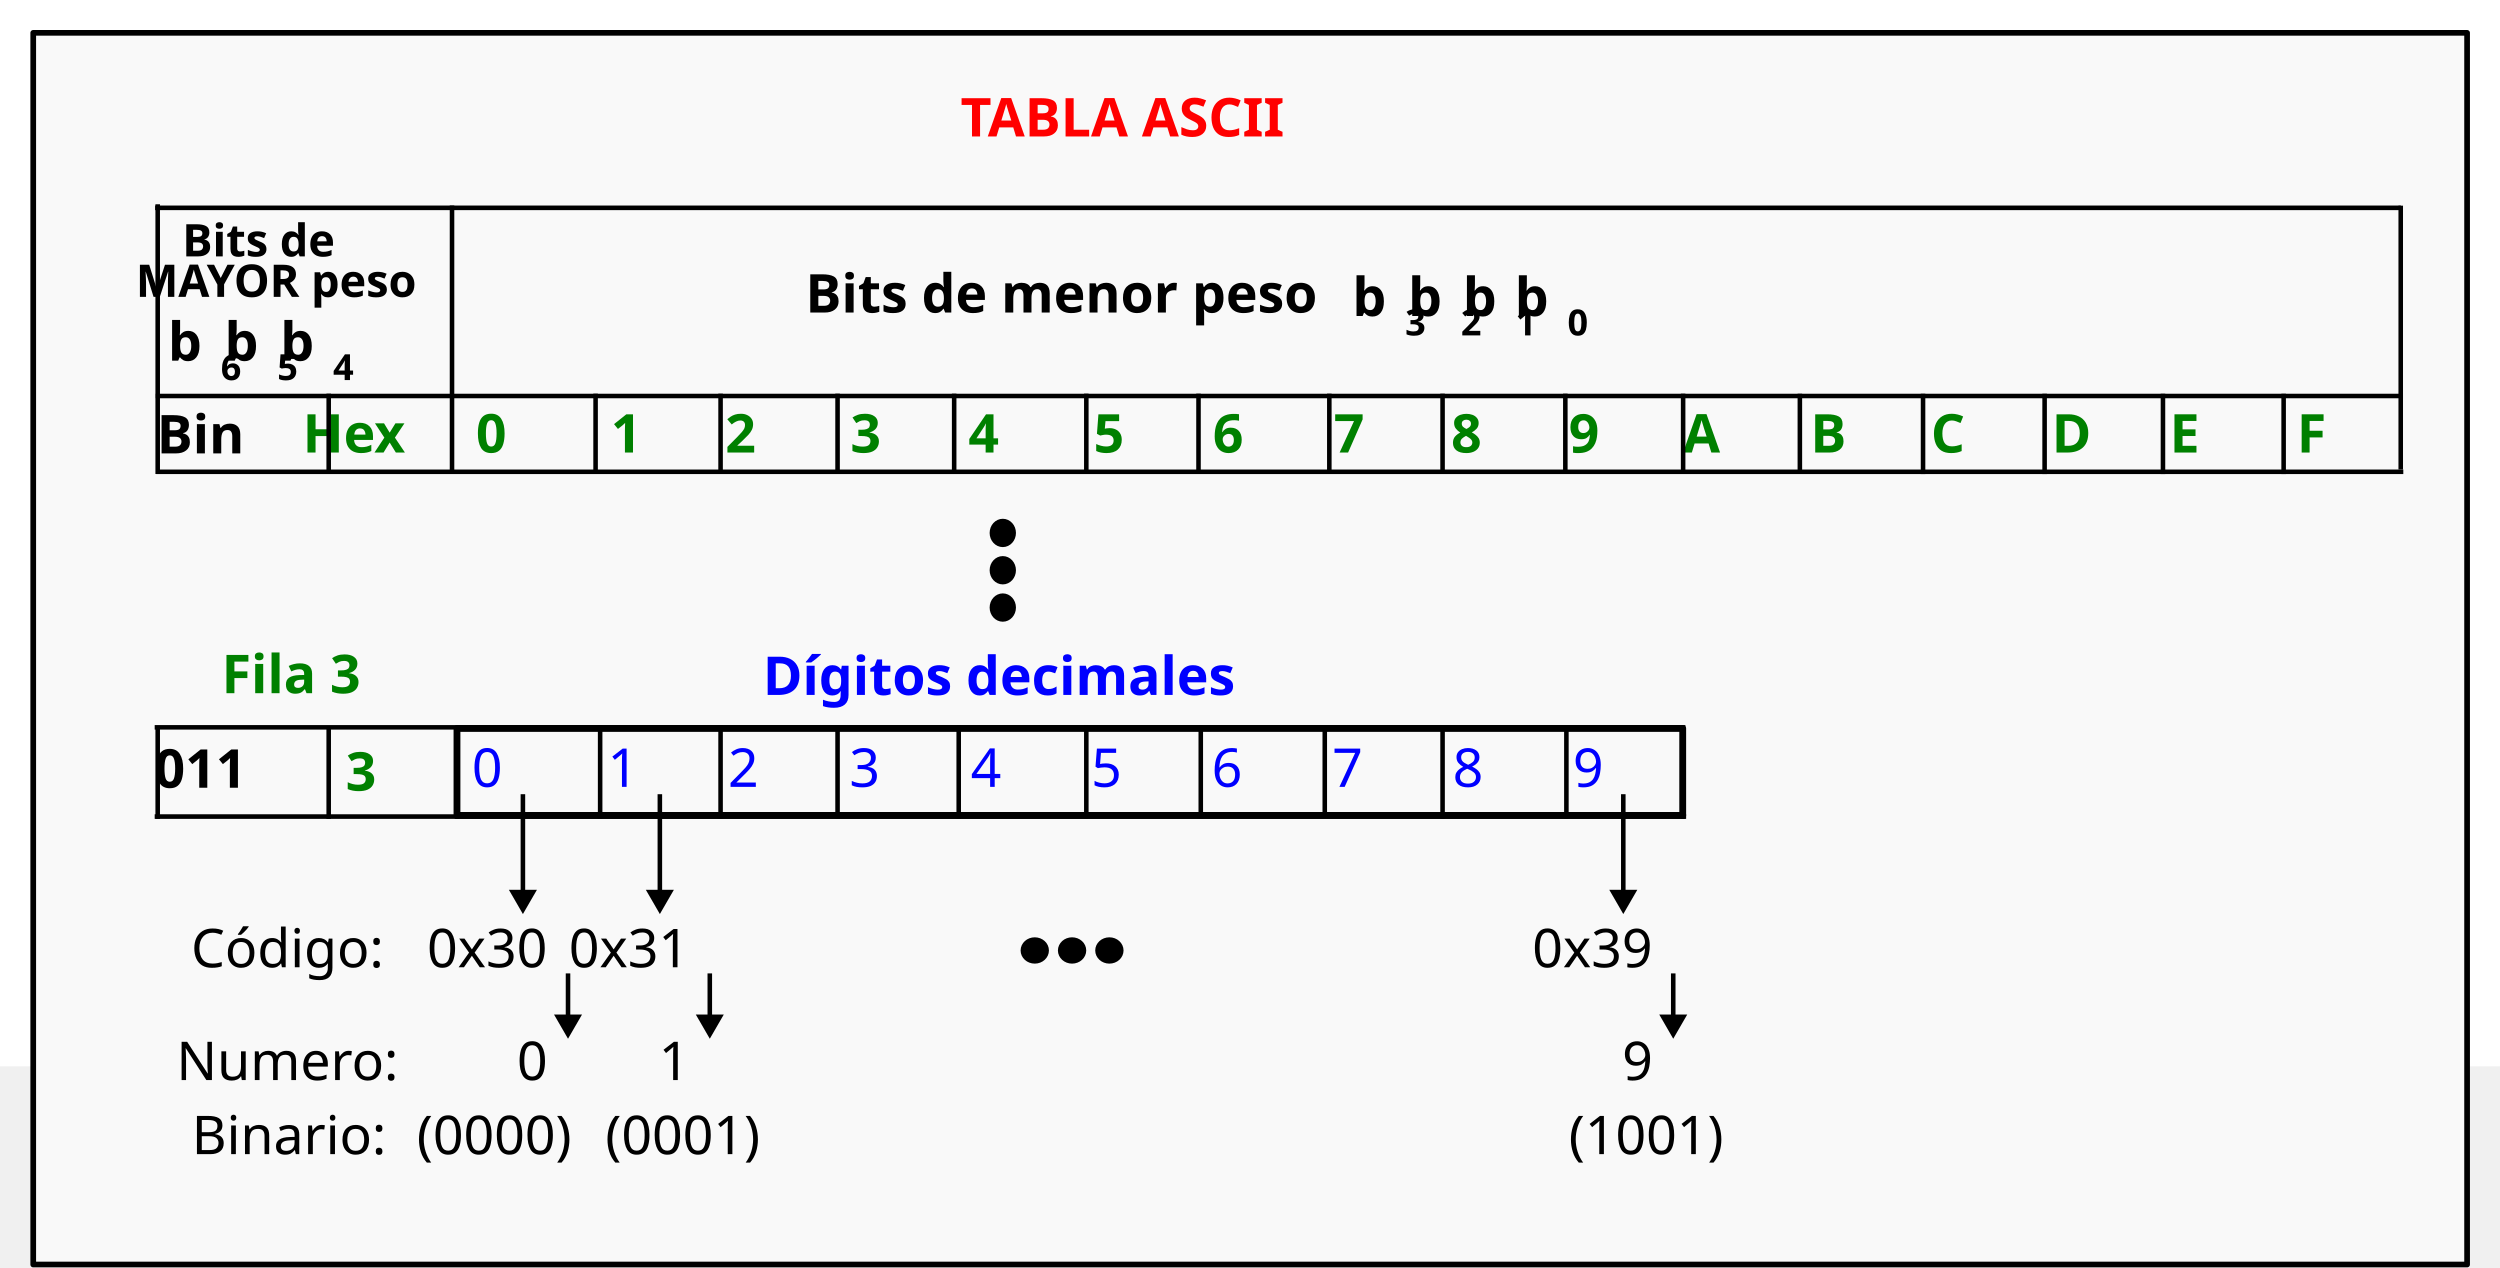
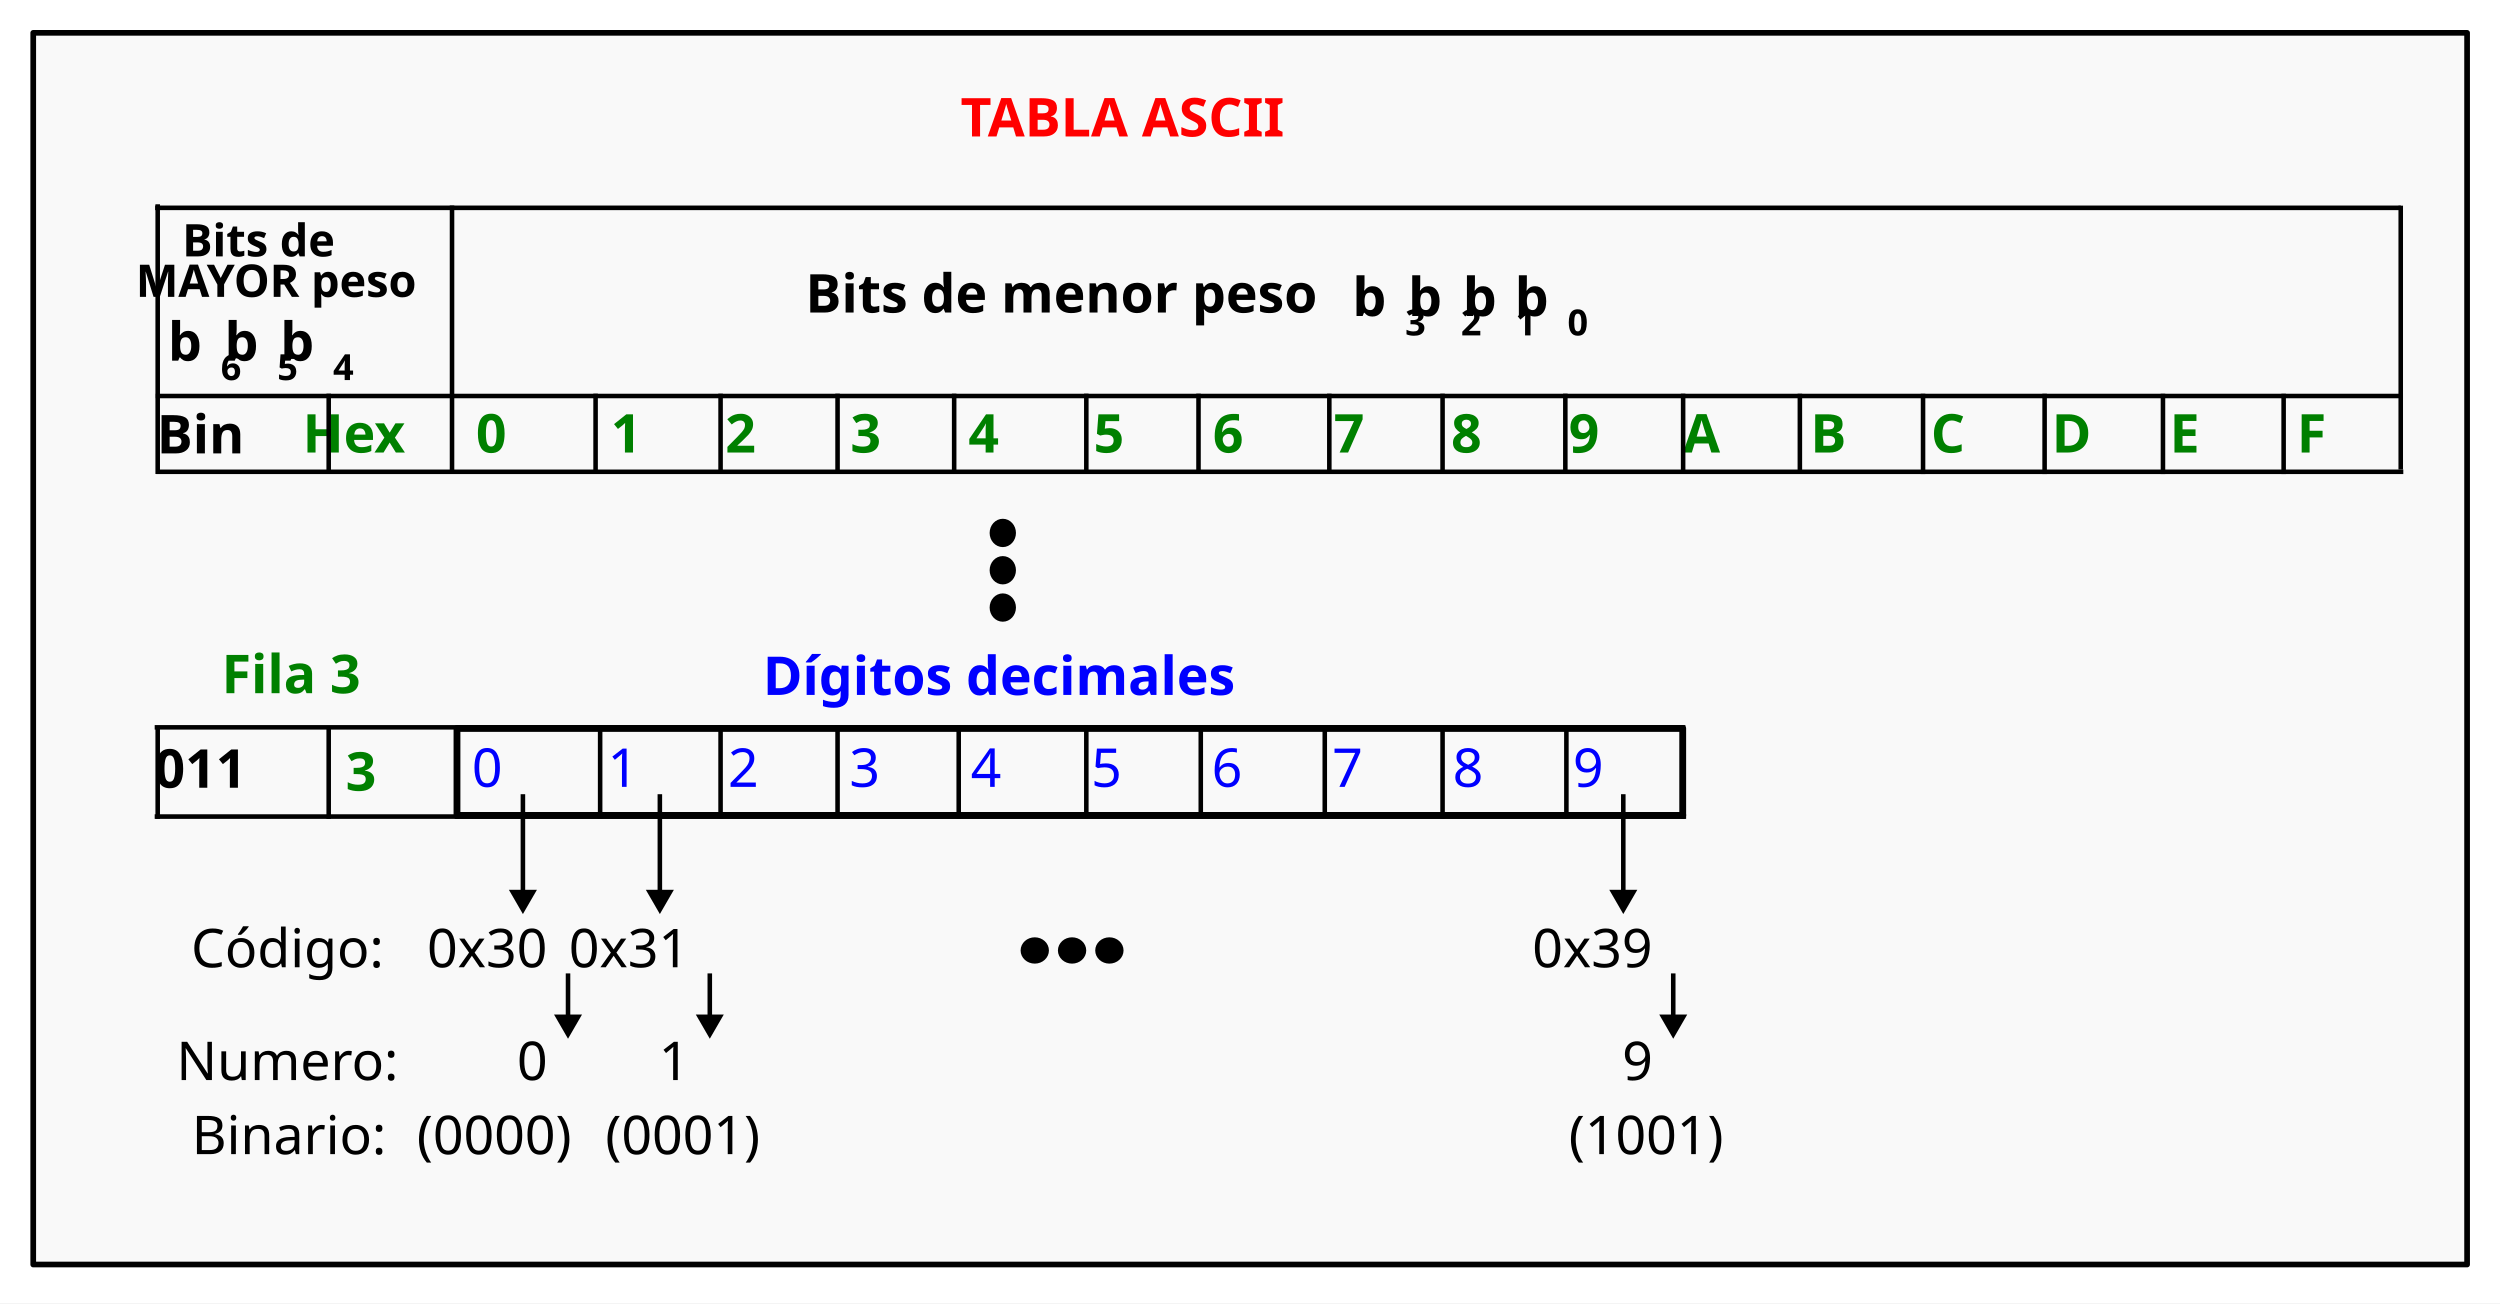
- <svg xmlns="http://www.w3.org/2000/svg" width="581.163mm" height="294.618mm" viewBox="0 0 581.163 294.618" version="1.1" id="svg1" xml:space="preserve">
+ <svg xmlns="http://www.w3.org/2000/svg" width="581.163mm" height="302.963mm" viewBox="0 0 581.163 302.963" version="1.1" id="svg1" xml:space="preserve">
  <defs id="defs1">
    <marker style="overflow:visible" id="Triangle" refX="0" refY="0" orient="auto-start-reverse" markerWidth="1" markerHeight="1" viewBox="0 0 1 1" preserveAspectRatio="xMidYMid">
      <path transform="scale(0.5)" style="fill:context-stroke;fill-rule:evenodd;stroke:context-stroke;stroke-width:1pt" d="M 5.77,0 -2.88,5 V -5 Z" id="path135" />
    </marker>
  </defs>
  <g id="layer2" transform="translate(498.2792,176.4546)" style="display:inline">
-     <rect style="display:inline;fill:#ffffff;stroke:none;stroke-width:0.794;stroke-linecap:round;stroke-linejoin:round;stroke-dasharray:none" id="rect70" width="581.163" height="247.878" x="-498.279" y="-176.455" />
+     <rect style="display:inline;fill:#ffffff;stroke:none;stroke-width:0.794;stroke-linecap:round;stroke-linejoin:round;stroke-dasharray:none" id="rect70" width="581.163" height="302.963" x="-498.279" y="-176.455" />
    <rect style="display:inline;fill:#f9f9f9;stroke:#000000;stroke-width:1.323;stroke-linecap:round;stroke-linejoin:round;stroke-dasharray:none" id="rect6" width="565.789" height="286.319" x="-490.554" y="-168.817" />
    <rect style="fill:none;stroke:#000000;stroke-width:1.587;stroke-linecap:square;stroke-linejoin:round;stroke-dasharray:none" id="rect13" width="284.941" height="20.218" x="-392.048" y="-7.115" />
  </g>
  <g id="layer1" style="display:inline" transform="translate(498.2792,176.4546)">
    <text xml:space="preserve" style="font-weight:bold;font-size:12.454px;line-height:0.9;font-family:Ubuntu;-inkscape-font-specification:'Ubuntu Bold';text-align:center;writing-mode:lr-tb;direction:ltr;text-anchor:middle;display:inline;fill:#000000;stroke:none;stroke-width:1.058;stroke-linejoin:round" x="-243.448" y="-103.797" id="text11">
      <tspan style="font-style:normal;font-variant:normal;font-weight:bold;font-stretch:normal;font-family:Ubuntu;-inkscape-font-specification:'Ubuntu Bold';fill:#000000;stroke:none;stroke-width:1.058" x="-243.448" y="-103.797" id="tspan11">Bits de menor peso</tspan>
    </text>
    <text xml:space="preserve" style="font-weight:bold;font-size:12.454px;line-height:0.9;font-family:Ubuntu;-inkscape-font-specification:'Ubuntu Bold';text-align:center;writing-mode:lr-tb;direction:ltr;text-anchor:middle;display:inline;fill:#008000;stroke:none;stroke-width:1.058;stroke-linejoin:round" x="-375.98" y="-71.251" id="text45">
      <tspan style="font-style:normal;font-variant:normal;font-weight:bold;font-stretch:normal;font-family:Ubuntu;-inkscape-font-specification:'Ubuntu Bold';fill:#008000;stroke:none;stroke-width:1.058" x="-375.98" y="-71.251" id="tspan45">0</tspan>
    </text>
    <text xml:space="preserve" style="font-weight:bold;font-size:10.462px;line-height:0.9;font-family:Ubuntu;-inkscape-font-specification:'Ubuntu Bold';text-align:center;writing-mode:lr-tb;direction:ltr;text-anchor:middle;display:inline;fill:#000000;stroke:none;stroke-width:1.058;stroke-linejoin:round" x="-427.289" y="-116.856" id="text8">
      <tspan style="font-style:normal;font-variant:normal;font-weight:bold;font-stretch:normal;font-family:Ubuntu;-inkscape-font-specification:'Ubuntu Bold';fill:#000000;stroke:none;stroke-width:1.058" x="-427.289" y="-116.856" id="tspan8">Bits de </tspan>
      <tspan style="font-style:normal;font-variant:normal;font-weight:bold;font-stretch:normal;font-family:Ubuntu;-inkscape-font-specification:'Ubuntu Bold';fill:#000000;stroke:none;stroke-width:1.058" x="-427.289" y="-107.441" id="tspan9">MAYOR peso</tspan>
    </text>
    <g id="g69" transform="translate(-54.68096,-14.62162)">
      <g id="g37" transform="translate(173.0434,-413.4686)">
        <text xml:space="preserve" style="font-weight:bold;font-size:12.454px;line-height:0.9;font-family:Ubuntu;-inkscape-font-specification:'Ubuntu Bold';text-align:center;writing-mode:lr-tb;direction:ltr;text-anchor:middle;display:inline;fill:#000000;stroke:none;stroke-width:1.058;stroke-linejoin:round" x="-283.75" y="325.095" id="text12">
          <tspan style="font-style:normal;font-variant:normal;font-weight:bold;font-stretch:normal;font-family:Ubuntu;-inkscape-font-specification:'Ubuntu Bold';fill:#000000;stroke:none;stroke-width:1.058" x="-283.75" y="325.095" id="tspan12">b</tspan>
        </text>
        <text xml:space="preserve" style="font-weight:bold;font-size:8.384px;line-height:0.9;font-family:Ubuntu;-inkscape-font-specification:'Ubuntu Bold';text-align:center;writing-mode:lr-tb;direction:ltr;text-anchor:middle;display:inline;fill:#000000;stroke:none;stroke-width:1.058;stroke-linejoin:round" x="-277.782" y="329.612" id="text13">
          <tspan style="font-style:normal;font-variant:normal;font-weight:bold;font-stretch:normal;font-family:Ubuntu;-inkscape-font-specification:'Ubuntu Bold';fill:#000000;stroke:none;stroke-width:1.058" x="-277.782" y="329.612" id="tspan13">3</tspan>
        </text>
      </g>
      <g id="g36" transform="translate(167.9854,-413.4686)">
        <text xml:space="preserve" style="font-weight:bold;font-size:12.454px;line-height:0.9;font-family:Ubuntu;-inkscape-font-specification:'Ubuntu Bold';text-align:center;writing-mode:lr-tb;direction:ltr;text-anchor:middle;display:inline;fill:#000000;stroke:none;stroke-width:1.058;stroke-linejoin:round" x="-265.742" y="325.095" id="text14">
          <tspan style="font-style:normal;font-variant:normal;font-weight:bold;font-stretch:normal;font-family:Ubuntu;-inkscape-font-specification:'Ubuntu Bold';fill:#000000;stroke:none;stroke-width:1.058" x="-265.742" y="325.095" id="tspan14">b</tspan>
        </text>
        <text xml:space="preserve" style="font-weight:bold;font-size:8.384px;line-height:0.9;font-family:Ubuntu;-inkscape-font-specification:'Ubuntu Bold';text-align:center;writing-mode:lr-tb;direction:ltr;text-anchor:middle;display:inline;fill:#000000;stroke:none;stroke-width:1.058;stroke-linejoin:round" x="-259.774" y="329.612" id="text15">
          <tspan style="font-style:normal;font-variant:normal;font-weight:bold;font-stretch:normal;font-family:Ubuntu;-inkscape-font-specification:'Ubuntu Bold';fill:#000000;stroke:none;stroke-width:1.058" x="-259.774" y="329.612" id="tspan15">2</tspan>
        </text>
      </g>
      <g id="g35" transform="translate(163.2224,-413.4686)">
        <text xml:space="preserve" style="font-weight:bold;font-size:12.454px;line-height:0.9;font-family:Ubuntu;-inkscape-font-specification:'Ubuntu Bold';text-align:center;writing-mode:lr-tb;direction:ltr;text-anchor:middle;display:inline;fill:#000000;stroke:none;stroke-width:1.058;stroke-linejoin:round" x="-248.263" y="325.095" id="text16">
          <tspan style="font-style:normal;font-variant:normal;font-weight:bold;font-stretch:normal;font-family:Ubuntu;-inkscape-font-specification:'Ubuntu Bold';fill:#000000;stroke:none;stroke-width:1.058" x="-248.263" y="325.095" id="tspan16">b</tspan>
        </text>
        <text xml:space="preserve" style="font-weight:bold;font-size:8.384px;line-height:0.9;font-family:Ubuntu;-inkscape-font-specification:'Ubuntu Bold';text-align:center;writing-mode:lr-tb;direction:ltr;text-anchor:middle;display:inline;fill:#000000;stroke:none;stroke-width:1.058;stroke-linejoin:round" x="-242.295" y="329.612" id="text17">
          <tspan style="font-style:normal;font-variant:normal;font-weight:bold;font-stretch:normal;font-family:Ubuntu;-inkscape-font-specification:'Ubuntu Bold';fill:#000000;stroke:none;stroke-width:1.058" x="-242.295" y="329.612" id="tspan17">1</tspan>
        </text>
      </g>
      <g id="g34" transform="translate(158.6083,-413.4686)">
        <text xml:space="preserve" style="font-weight:bold;font-size:12.454px;line-height:0.9;font-family:Ubuntu;-inkscape-font-specification:'Ubuntu Bold';text-align:center;writing-mode:lr-tb;direction:ltr;text-anchor:middle;display:inline;fill:#000000;stroke:none;stroke-width:1.058;stroke-linejoin:round" x="-231.579" y="325.095" id="text18">
          <tspan style="font-style:normal;font-variant:normal;font-weight:bold;font-stretch:normal;font-family:Ubuntu;-inkscape-font-specification:'Ubuntu Bold';fill:#000000;stroke:none;stroke-width:1.058" x="-231.579" y="325.095" id="tspan18">b</tspan>
        </text>
        <text xml:space="preserve" style="font-weight:bold;font-size:8.384px;line-height:0.9;font-family:Ubuntu;-inkscape-font-specification:'Ubuntu Bold';text-align:center;writing-mode:lr-tb;direction:ltr;text-anchor:middle;display:inline;fill:#000000;stroke:none;stroke-width:1.058;stroke-linejoin:round" x="-225.61" y="329.612" id="text21">
          <tspan style="font-style:normal;font-variant:normal;font-weight:bold;font-stretch:normal;font-family:Ubuntu;-inkscape-font-specification:'Ubuntu Bold';fill:#000000;stroke:none;stroke-width:1.058" x="-225.61" y="329.612" id="tspan21">0</tspan>
        </text>
      </g>
    </g>
    <g id="g68" transform="translate(-29.85308,3.615764)">
      <g id="g40" transform="translate(-47.93795,-421.5915)">
        <text xml:space="preserve" style="font-weight:bold;font-size:12.454px;line-height:0.9;font-family:Ubuntu;-inkscape-font-specification:'Ubuntu Bold';text-align:center;writing-mode:lr-tb;direction:ltr;text-anchor:middle;display:inline;fill:#000000;stroke:none;stroke-width:1.058;stroke-linejoin:round" x="-362.935" y="325.36" id="text24">
          <tspan style="font-style:normal;font-variant:normal;font-weight:bold;font-stretch:normal;font-family:Ubuntu;-inkscape-font-specification:'Ubuntu Bold';fill:#000000;stroke:none;stroke-width:1.058" x="-362.935" y="325.36" id="tspan24">b</tspan>
        </text>
        <text xml:space="preserve" style="font-weight:bold;font-size:8.384px;line-height:0.9;font-family:Ubuntu;-inkscape-font-specification:'Ubuntu Bold';text-align:center;writing-mode:lr-tb;direction:ltr;text-anchor:middle;display:inline;fill:#000000;stroke:none;stroke-width:1.058;stroke-linejoin:round" x="-356.966" y="329.877" id="text27">
          <tspan style="font-style:normal;font-variant:normal;font-weight:bold;font-stretch:normal;font-family:Ubuntu;-inkscape-font-specification:'Ubuntu Bold';fill:#000000;stroke:none;stroke-width:1.058" x="-356.966" y="329.877" id="tspan27">6</tspan>
        </text>
      </g>
      <g id="g39" transform="translate(-52.26858,-421.5915)">
        <text xml:space="preserve" style="font-weight:bold;font-size:12.454px;line-height:0.9;font-family:Ubuntu;-inkscape-font-specification:'Ubuntu Bold';text-align:center;writing-mode:lr-tb;direction:ltr;text-anchor:middle;display:inline;fill:#000000;stroke:none;stroke-width:1.058;stroke-linejoin:round" x="-345.456" y="325.36" id="text31">
          <tspan style="font-style:normal;font-variant:normal;font-weight:bold;font-stretch:normal;font-family:Ubuntu;-inkscape-font-specification:'Ubuntu Bold';fill:#000000;stroke:none;stroke-width:1.058" x="-345.456" y="325.36" id="tspan31">b</tspan>
        </text>
        <text xml:space="preserve" style="font-weight:bold;font-size:8.384px;line-height:0.9;font-family:Ubuntu;-inkscape-font-specification:'Ubuntu Bold';text-align:center;writing-mode:lr-tb;direction:ltr;text-anchor:middle;display:inline;fill:#000000;stroke:none;stroke-width:1.058;stroke-linejoin:round" x="-339.488" y="329.877" id="text32">
          <tspan style="font-style:normal;font-variant:normal;font-weight:bold;font-stretch:normal;font-family:Ubuntu;-inkscape-font-specification:'Ubuntu Bold';fill:#000000;stroke:none;stroke-width:1.058" x="-339.488" y="329.877" id="tspan32">5</tspan>
        </text>
      </g>
      <g id="g38" transform="translate(-55.99754,-421.5915)">
        <text xml:space="preserve" style="font-weight:bold;font-size:12.454px;line-height:0.9;font-family:Ubuntu;-inkscape-font-specification:'Ubuntu Bold';text-align:center;writing-mode:lr-tb;direction:ltr;text-anchor:middle;display:inline;fill:#000000;stroke:none;stroke-width:1.058;stroke-linejoin:round" x="-328.772" y="325.36" id="text33">
          <tspan style="font-style:normal;font-variant:normal;font-weight:bold;font-stretch:normal;font-family:Ubuntu;-inkscape-font-specification:'Ubuntu Bold';fill:#000000;stroke:none;stroke-width:1.058" x="-328.772" y="325.36" id="tspan33">b</tspan>
        </text>
        <text xml:space="preserve" style="font-weight:bold;font-size:8.384px;line-height:0.9;font-family:Ubuntu;-inkscape-font-specification:'Ubuntu Bold';text-align:center;writing-mode:lr-tb;direction:ltr;text-anchor:middle;display:inline;fill:#000000;stroke:none;stroke-width:1.058;stroke-linejoin:round" x="-322.803" y="329.877" id="text34">
          <tspan style="font-style:normal;font-variant:normal;font-weight:bold;font-stretch:normal;font-family:Ubuntu;-inkscape-font-specification:'Ubuntu Bold';fill:#000000;stroke:none;stroke-width:1.058" x="-322.803" y="329.877" id="tspan34">4</tspan>
        </text>
      </g>
    </g>
    <text xml:space="preserve" style="font-weight:bold;font-size:12.454px;line-height:0.9;font-family:Ubuntu;-inkscape-font-specification:'Ubuntu Bold';text-align:center;writing-mode:lr-tb;direction:ltr;text-anchor:middle;display:inline;fill:#008000;stroke:none;stroke-width:1.058;stroke-linejoin:round" x="-344.61" y="-71.251" id="text42">
      <tspan style="font-style:normal;font-variant:normal;font-weight:bold;font-stretch:normal;font-family:Ubuntu;-inkscape-font-specification:'Ubuntu Bold';fill:#008000;stroke:none;stroke-width:1.058" x="-344.61" y="-71.251" id="tspan42">1</tspan>
    </text>
    <path style="fill:none;stroke:#000000;stroke-width:1.058;stroke-linecap:square;stroke-linejoin:round;stroke-dasharray:none" d="M -358.768,-7.379 V 13.336" id="path42" />
    <text xml:space="preserve" style="font-weight:bold;font-size:12.454px;line-height:0.9;font-family:Ubuntu;-inkscape-font-specification:'Ubuntu Bold';text-align:center;writing-mode:lr-tb;direction:ltr;text-anchor:middle;display:inline;fill:#008000;stroke:none;stroke-width:1.058;stroke-linejoin:round" x="-318.023" y="-71.251" id="text44">
      <tspan style="font-style:normal;font-variant:normal;font-weight:bold;font-stretch:normal;font-family:Ubuntu;-inkscape-font-specification:'Ubuntu Bold';fill:#008000;stroke:none;stroke-width:1.058" x="-318.023" y="-71.251" id="tspan44">2</tspan>
    </text>
    <path style="fill:none;stroke:#000000;stroke-width:1.058;stroke-linecap:square;stroke-linejoin:round;stroke-dasharray:none" d="M -330.77,-7.379 V 13.333" id="path44" />
    <path style="fill:none;stroke:#000000;stroke-width:1.058;stroke-linecap:square;stroke-linejoin:round;stroke-dasharray:none" d="M -461.43,-66.782 H 59.875" id="path45" />
    <path style="fill:none;stroke:#000000;stroke-width:1.058;stroke-linecap:square;stroke-linejoin:round;stroke-dasharray:none" d="M -303.575,-7.391 V 13.367" id="path47" />
    <path style="fill:none;stroke:#000000;stroke-width:1.058;stroke-linecap:square;stroke-linejoin:round;stroke-dasharray:none" d="M -275.411,-7.379 V 13.368" id="path48" />
    <text xml:space="preserve" style="font-weight:bold;font-size:12.454px;line-height:0.9;font-family:Ubuntu;-inkscape-font-specification:'Ubuntu Bold';text-align:center;writing-mode:lr-tb;direction:ltr;text-anchor:middle;display:inline;fill:#008000;stroke:none;stroke-width:1.058;stroke-linejoin:round" x="-288.927" y="-71.251" id="text48">
      <tspan style="font-style:normal;font-variant:normal;font-weight:bold;font-stretch:normal;font-family:Ubuntu;-inkscape-font-specification:'Ubuntu Bold';fill:#008000;stroke:none;stroke-width:1.058" x="-288.927" y="-71.251" id="tspan48">3</tspan>
    </text>
    <text xml:space="preserve" style="font-weight:bold;font-size:12.454px;line-height:0.9;font-family:Ubuntu;-inkscape-font-specification:'Ubuntu Bold';text-align:center;writing-mode:lr-tb;direction:ltr;text-anchor:middle;display:inline;fill:#008000;stroke:none;stroke-width:1.058;stroke-linejoin:round" x="-261.51" y="-71.251" id="text49">
      <tspan style="font-style:normal;font-variant:normal;font-weight:bold;font-stretch:normal;font-family:Ubuntu;-inkscape-font-specification:'Ubuntu Bold';fill:#008000;stroke:none;stroke-width:1.058" x="-261.51" y="-71.251" id="tspan49">4</tspan>
    </text>
    <text xml:space="preserve" style="font-weight:bold;font-size:12.454px;line-height:0.9;font-family:Ubuntu;-inkscape-font-specification:'Ubuntu Bold';text-align:center;writing-mode:lr-tb;direction:ltr;text-anchor:middle;display:inline;fill:#008000;stroke:none;stroke-width:1.058;stroke-linejoin:round" x="-232.401" y="-71.251" id="text54">
      <tspan style="font-style:normal;font-variant:normal;font-weight:bold;font-stretch:normal;font-family:Ubuntu;-inkscape-font-specification:'Ubuntu Bold';fill:#008000;stroke:none;stroke-width:1.058" x="-232.401" y="-71.251" id="tspan54">5</tspan>
    </text>
    <text xml:space="preserve" style="font-weight:bold;font-size:12.454px;line-height:0.9;font-family:Ubuntu;-inkscape-font-specification:'Ubuntu Bold';text-align:center;writing-mode:lr-tb;direction:ltr;text-anchor:middle;display:inline;fill:#008000;stroke:none;stroke-width:1.058;stroke-linejoin:round" x="-204.685" y="-71.251" id="text55">
      <tspan style="font-style:normal;font-variant:normal;font-weight:bold;font-stretch:normal;font-family:Ubuntu;-inkscape-font-specification:'Ubuntu Bold';fill:#008000;stroke:none;stroke-width:1.058" x="-204.685" y="-71.251" id="tspan55">6</tspan>
    </text>
    <text xml:space="preserve" style="font-weight:bold;font-size:12.454px;line-height:0.9;font-family:Ubuntu;-inkscape-font-specification:'Ubuntu Bold';text-align:center;writing-mode:lr-tb;direction:ltr;text-anchor:middle;display:inline;fill:#008000;stroke:none;stroke-width:1.058;stroke-linejoin:round" x="-176.58" y="-71.251" id="text56">
      <tspan style="font-style:normal;font-variant:normal;font-weight:bold;font-stretch:normal;font-family:Ubuntu;-inkscape-font-specification:'Ubuntu Bold';fill:#008000;stroke:none;stroke-width:1.058" x="-176.58" y="-71.251" id="tspan56">7</tspan>
    </text>
    <path style="fill:none;stroke:#000000;stroke-width:1.058;stroke-linecap:square;stroke-linejoin:round;stroke-dasharray:none" d="M -245.748,-7.289 V 13.278" id="path56" />
    <path style="fill:none;stroke:#000000;stroke-width:1.058;stroke-linecap:square;stroke-linejoin:round;stroke-dasharray:none" d="M -219.14,-7.289 V 13.278" id="path57" />
    <path style="fill:none;stroke:#000000;stroke-width:1.058;stroke-linecap:square;stroke-linejoin:round;stroke-dasharray:none" d="M -190.316,-6.563 V 12.552" id="path58" />
    <path style="fill:none;stroke:#000000;stroke-width:1.058;stroke-linecap:square;stroke-linejoin:round;stroke-dasharray:none" d="M -162.932,-6.744 V 13.368" id="path59" />
    <path style="fill:none;stroke:#000000;stroke-width:1.058;stroke-linecap:square;stroke-linejoin:round;stroke-dasharray:none" d="M -134.149,-6.744 V 13.368" id="path66" />
    <path style="fill:none;stroke:#000000;stroke-width:1.058;stroke-linecap:square;stroke-linejoin:round;stroke-dasharray:none" d="M -107.011,-6.744 V 13.368" id="path67" />
    <path style="fill:none;stroke:#000000;stroke-width:1.058;stroke-linecap:square;stroke-linejoin:round;stroke-dasharray:none" d="m -79.874,-84.402 v 17.499" id="path68" />
    <path style="fill:none;stroke:#000000;stroke-width:1.058;stroke-linecap:square;stroke-linejoin:round;stroke-dasharray:none" d="m -51.239,-84.402 v 17.62" id="path69" />
    <path style="fill:none;stroke:#000000;stroke-width:1.058;stroke-linecap:square;stroke-linejoin:round;stroke-dasharray:none" d="m -22.978,-84.402 v 17.62" id="path70" />
    <path style="fill:none;stroke:#000000;stroke-width:1.058;stroke-linecap:square;stroke-linejoin:round;stroke-dasharray:none" d="m 4.534,-84.402 v 17.62" id="path71" />
    <path style="fill:none;stroke:#000000;stroke-width:1.058;stroke-linecap:square;stroke-linejoin:round;stroke-dasharray:none" d="m 32.586,-84.402 v 17.62" id="path72" />
    <path style="fill:none;stroke:#000000;stroke-width:1.058;stroke-linecap:square;stroke-linejoin:round;stroke-dasharray:none" d="m 59.807,-128.119 v 60.277" id="path73" />
    <text xml:space="preserve" style="font-weight:bold;font-size:12.454px;line-height:0.9;font-family:Ubuntu;-inkscape-font-specification:'Ubuntu Bold';text-align:center;writing-mode:lr-tb;direction:ltr;text-anchor:middle;display:inline;fill:#008000;stroke:none;stroke-width:1.058;stroke-linejoin:round" x="-149.295" y="-71.251" id="text74">
      <tspan style="font-style:normal;font-variant:normal;font-weight:bold;font-stretch:normal;font-family:Ubuntu;-inkscape-font-specification:'Ubuntu Bold';fill:#008000;stroke:none;stroke-width:1.058" x="-149.295" y="-71.251" id="tspan74">8</tspan>
    </text>
    <text xml:space="preserve" style="font-weight:bold;font-size:12.454px;line-height:0.9;font-family:Ubuntu;-inkscape-font-specification:'Ubuntu Bold';text-align:center;writing-mode:lr-tb;direction:ltr;text-anchor:middle;display:inline;fill:#008000;stroke:none;stroke-width:1.058;stroke-linejoin:round" x="-121.96" y="-71.251" id="text75">
      <tspan style="font-style:normal;font-variant:normal;font-weight:bold;font-stretch:normal;font-family:Ubuntu;-inkscape-font-specification:'Ubuntu Bold';fill:#008000;stroke:none;stroke-width:1.058" x="-121.96" y="-71.251" id="tspan75">9</tspan>
    </text>
    <text xml:space="preserve" style="font-weight:bold;font-size:12.454px;line-height:0.9;font-family:Ubuntu;-inkscape-font-specification:'Ubuntu Bold';text-align:center;writing-mode:lr-tb;direction:ltr;text-anchor:middle;display:inline;fill:#008000;stroke:none;stroke-width:1.058;stroke-linejoin:round" x="-94.625" y="-71.251" id="text76">
      <tspan style="font-style:normal;font-variant:normal;font-weight:bold;font-stretch:normal;font-family:Ubuntu;-inkscape-font-specification:'Ubuntu Bold';fill:#008000;stroke:none;stroke-width:1.058" x="-94.625" y="-71.251" id="tspan76">A</tspan>
    </text>
    <text xml:space="preserve" style="font-weight:bold;font-size:12.454px;line-height:0.9;font-family:Ubuntu;-inkscape-font-specification:'Ubuntu Bold';text-align:center;writing-mode:lr-tb;direction:ltr;text-anchor:middle;display:inline;fill:#008000;stroke:none;stroke-width:1.058;stroke-linejoin:round" x="-65.148" y="-71.251" id="text77">
      <tspan style="font-style:normal;font-variant:normal;font-weight:bold;font-stretch:normal;font-family:Ubuntu;-inkscape-font-specification:'Ubuntu Bold';fill:#008000;stroke:none;stroke-width:1.058" x="-65.148" y="-71.251" id="tspan77">B</tspan>
    </text>
    <text xml:space="preserve" style="font-weight:bold;font-size:12.454px;line-height:0.9;font-family:Ubuntu;-inkscape-font-specification:'Ubuntu Bold';text-align:center;writing-mode:lr-tb;direction:ltr;text-anchor:middle;display:inline;fill:#008000;stroke:none;stroke-width:1.058;stroke-linejoin:round" x="-37.354" y="-71.251" id="text78">
      <tspan style="font-style:normal;font-variant:normal;font-weight:bold;font-stretch:normal;font-family:Ubuntu;-inkscape-font-specification:'Ubuntu Bold';fill:#008000;stroke:none;stroke-width:1.058" x="-37.354" y="-71.251" id="tspan78">C</tspan>
    </text>
    <text xml:space="preserve" style="font-weight:bold;font-size:12.454px;line-height:0.9;font-family:Ubuntu;-inkscape-font-specification:'Ubuntu Bold';text-align:center;writing-mode:lr-tb;direction:ltr;text-anchor:middle;display:inline;fill:#008000;stroke:none;stroke-width:1.058;stroke-linejoin:round" x="-8.627" y="-71.251" id="text79">
      <tspan style="font-style:normal;font-variant:normal;font-weight:bold;font-stretch:normal;font-family:Ubuntu;-inkscape-font-specification:'Ubuntu Bold';fill:#008000;stroke:none;stroke-width:1.058" x="-8.627" y="-71.251" id="tspan79">D</tspan>
    </text>
    <text xml:space="preserve" style="font-weight:bold;font-size:12.454px;line-height:0.9;font-family:Ubuntu;-inkscape-font-specification:'Ubuntu Bold';text-align:center;writing-mode:lr-tb;direction:ltr;text-anchor:middle;display:inline;fill:#008000;stroke:none;stroke-width:1.058;stroke-linejoin:round" x="17.669" y="-71.251" id="text80">
      <tspan style="font-style:normal;font-variant:normal;font-weight:bold;font-stretch:normal;font-family:Ubuntu;-inkscape-font-specification:'Ubuntu Bold';fill:#008000;stroke:none;stroke-width:1.058" x="17.669" y="-71.251" id="tspan80">E</tspan>
    </text>
    <text xml:space="preserve" style="font-weight:bold;font-size:12.454px;line-height:0.9;font-family:Ubuntu;-inkscape-font-specification:'Ubuntu Bold';text-align:center;writing-mode:lr-tb;direction:ltr;text-anchor:middle;display:inline;fill:#008000;stroke:none;stroke-width:1.058;stroke-linejoin:round" x="47.168" y="-71.251" id="text81">
      <tspan style="font-style:normal;font-variant:normal;font-weight:bold;font-stretch:normal;font-family:Ubuntu;-inkscape-font-specification:'Ubuntu Bold';fill:#008000;stroke:none;stroke-width:1.058" x="47.168" y="-71.251" id="tspan81">F</tspan>
    </text>
    <path style="fill:none;stroke:#000000;stroke-width:1.058;stroke-linecap:square;stroke-linejoin:round;stroke-dasharray:none" d="m -461.79,-7.379 h 354.779" id="path113" />
    <path style="fill:none;stroke:#000000;stroke-width:1.058;stroke-linecap:square;stroke-linejoin:round;stroke-dasharray:none" d="m -461.789,13.368 h 354.947" id="path114" />
    <text xml:space="preserve" style="font-weight:bold;font-size:12.454px;line-height:0.9;font-family:Ubuntu;-inkscape-font-specification:'Ubuntu Bold';text-align:center;writing-mode:lr-tb;direction:ltr;text-anchor:middle;display:inline;fill:#0000ff;stroke:none;stroke-width:1.058;stroke-linejoin:round" x="-376.929" y="6.457" id="text118">
      <tspan style="font-style:normal;font-variant:normal;font-weight:normal;font-stretch:normal;font-family:'Ubuntu Mono';-inkscape-font-specification:'Ubuntu Mono';fill:#0000ff;stroke:none;stroke-width:1.058" x="-376.929" y="6.457" id="tspan118">0</tspan>
    </text>
    <text xml:space="preserve" style="font-weight:bold;font-size:12.454px;line-height:0.9;font-family:Ubuntu;-inkscape-font-specification:'Ubuntu Bold';text-align:center;writing-mode:lr-tb;direction:ltr;text-anchor:middle;display:inline;fill:#0000ff;stroke:none;stroke-width:1.058;stroke-linejoin:round" x="-345.382" y="6.457" id="text119">
      <tspan style="font-style:normal;font-variant:normal;font-weight:normal;font-stretch:normal;font-family:'Ubuntu Mono';-inkscape-font-specification:'Ubuntu Mono';fill:#0000ff;stroke:none;stroke-width:1.058" x="-345.382" y="6.457" id="tspan119">1</tspan>
    </text>
    <text xml:space="preserve" style="font-weight:bold;font-size:12.454px;line-height:0.9;font-family:Ubuntu;-inkscape-font-specification:'Ubuntu Bold';text-align:center;writing-mode:lr-tb;direction:ltr;text-anchor:middle;display:inline;fill:#0000ff;stroke:none;stroke-width:1.058;stroke-linejoin:round" x="-317.384" y="6.457" id="text120">
      <tspan style="font-style:normal;font-variant:normal;font-weight:normal;font-stretch:normal;font-family:'Ubuntu Mono';-inkscape-font-specification:'Ubuntu Mono';fill:#0000ff;stroke:none;stroke-width:1.058" x="-317.384" y="6.457" id="tspan120">2</tspan>
    </text>
    <text xml:space="preserve" style="font-weight:bold;font-size:12.454px;line-height:0.9;font-family:Ubuntu;-inkscape-font-specification:'Ubuntu Bold';text-align:center;writing-mode:lr-tb;direction:ltr;text-anchor:middle;display:inline;fill:#0000ff;stroke:none;stroke-width:1.058;stroke-linejoin:round" x="-289.175" y="6.457" id="text121">
      <tspan style="font-style:normal;font-variant:normal;font-weight:normal;font-stretch:normal;font-family:'Ubuntu Mono';-inkscape-font-specification:'Ubuntu Mono';fill:#0000ff;stroke:none;stroke-width:1.058" x="-289.175" y="6.457" id="tspan121">3</tspan>
    </text>
    <text xml:space="preserve" style="font-weight:bold;font-size:12.454px;line-height:0.9;font-family:Ubuntu;-inkscape-font-specification:'Ubuntu Bold';text-align:center;writing-mode:lr-tb;direction:ltr;text-anchor:middle;display:inline;fill:#0000ff;stroke:none;stroke-width:1.058;stroke-linejoin:round" x="-260.966" y="6.457" id="text122">
      <tspan style="font-style:normal;font-variant:normal;font-weight:normal;font-stretch:normal;font-family:'Ubuntu Mono';-inkscape-font-specification:'Ubuntu Mono';fill:#0000ff;stroke:none;stroke-width:1.058" x="-260.966" y="6.457" id="tspan122">4</tspan>
    </text>
    <text xml:space="preserve" style="font-weight:bold;font-size:12.454px;line-height:0.9;font-family:Ubuntu;-inkscape-font-specification:'Ubuntu Bold';text-align:center;writing-mode:lr-tb;direction:ltr;text-anchor:middle;display:inline;fill:#0000ff;stroke:none;stroke-width:1.058;stroke-linejoin:round" x="-232.956" y="6.457" id="text123">
      <tspan style="font-style:normal;font-variant:normal;font-weight:normal;font-stretch:normal;font-family:'Ubuntu Mono';-inkscape-font-specification:'Ubuntu Mono';fill:#0000ff;stroke:none;stroke-width:1.058" x="-232.956" y="6.457" id="tspan123">5</tspan>
    </text>
    <text xml:space="preserve" style="font-weight:bold;font-size:12.454px;line-height:0.9;font-family:Ubuntu;-inkscape-font-specification:'Ubuntu Bold';text-align:center;writing-mode:lr-tb;direction:ltr;text-anchor:middle;display:inline;fill:#0000ff;stroke:none;stroke-width:1.058;stroke-linejoin:round" x="-204.946" y="6.457" id="text124">
      <tspan style="font-style:normal;font-variant:normal;font-weight:normal;font-stretch:normal;font-family:'Ubuntu Mono';-inkscape-font-specification:'Ubuntu Mono';fill:#0000ff;stroke:none;stroke-width:1.058" x="-204.946" y="6.457" id="tspan124">6</tspan>
    </text>
    <text xml:space="preserve" style="font-weight:bold;font-size:12.454px;line-height:0.9;font-family:Ubuntu;-inkscape-font-specification:'Ubuntu Bold';text-align:center;writing-mode:lr-tb;direction:ltr;text-anchor:middle;display:inline;fill:#1a1a1a;stroke:none;stroke-width:1.058;stroke-linejoin:round" x="-176.936" y="6.457" id="text125">
      <tspan style="font-style:normal;font-variant:normal;font-weight:normal;font-stretch:normal;font-family:'Ubuntu Mono';-inkscape-font-specification:'Ubuntu Mono';fill:#0000ff;stroke:none;stroke-width:1.058" x="-176.936" y="6.457" id="tspan125">7</tspan>
    </text>
    <text xml:space="preserve" style="font-weight:bold;font-size:12.454px;line-height:0.9;font-family:Ubuntu;-inkscape-font-specification:'Ubuntu Bold';text-align:center;writing-mode:lr-tb;direction:ltr;text-anchor:middle;display:inline;fill:#0000ff;stroke:none;stroke-width:1.058;stroke-linejoin:round" x="-148.926" y="6.457" id="text126">
      <tspan style="font-style:normal;font-variant:normal;font-weight:normal;font-stretch:normal;font-family:'Ubuntu Mono';-inkscape-font-specification:'Ubuntu Mono';fill:#0000ff;stroke:none;stroke-width:1.058" x="-148.926" y="6.457" id="tspan126">8</tspan>
    </text>
    <text xml:space="preserve" style="font-weight:bold;font-size:12.454px;line-height:0.9;font-family:Ubuntu;-inkscape-font-specification:'Ubuntu Bold';text-align:center;writing-mode:lr-tb;direction:ltr;text-anchor:middle;display:inline;fill:#0000ff;stroke:none;stroke-width:1.058;stroke-linejoin:round" x="-120.966" y="6.457" id="text127">
      <tspan style="font-style:normal;font-variant:normal;font-weight:normal;font-stretch:normal;font-family:'Ubuntu Mono';-inkscape-font-specification:'Ubuntu Mono';fill:#0000ff;stroke:none;stroke-width:1.058" x="-120.966" y="6.457" id="tspan127">9</tspan>
    </text>
    <path style="fill:none;stroke:#000000;stroke-width:1.058;stroke-linecap:square;stroke-linejoin:round;stroke-dasharray:none" d="m -393.2,-128.144 v 61.355" id="path197" />
    <path style="fill:none;stroke:#000000;stroke-width:1.058;stroke-linecap:square;stroke-linejoin:round;stroke-dasharray:none" d="M -461.541,-84.402 H 59.807" id="path198" />
    <path style="fill:none;stroke:#000000;stroke-width:1.058;stroke-linecap:square;stroke-linejoin:round;stroke-dasharray:none" d="M -421.869,-6.837 V 13.368" id="path199" />
    <text xml:space="preserve" style="font-weight:bold;font-size:12.454px;line-height:0.9;font-family:Ubuntu;-inkscape-font-specification:'Ubuntu Bold';text-align:center;writing-mode:lr-tb;direction:ltr;text-anchor:middle;display:inline;fill:#008000;stroke:none;stroke-width:1.058;stroke-linejoin:round" x="-406.258" y="7.341" id="text4">
      <tspan style="font-style:normal;font-variant:normal;font-weight:bold;font-stretch:normal;font-family:Ubuntu;-inkscape-font-specification:'Ubuntu Bold';fill:#008000;stroke:none;stroke-width:1.058" x="-406.258" y="7.341" id="tspan4">3</tspan>
    </text>
    <text xml:space="preserve" style="font-weight:bold;font-size:12.454px;line-height:0.9;font-family:Ubuntu;-inkscape-font-specification:'Ubuntu Bold';text-align:center;writing-mode:lr-tb;direction:ltr;text-anchor:middle;display:inline;fill:#008000;stroke:none;stroke-width:1.058;stroke-linejoin:round" x="-407.911" y="-71.251" id="text67">
      <tspan style="font-style:normal;font-variant:normal;font-weight:bold;font-stretch:normal;font-family:Ubuntu;-inkscape-font-specification:'Ubuntu Bold';fill:#008000;stroke:none;stroke-width:1.058" x="-407.911" y="-71.251" id="tspan67">Hex</tspan>
    </text>
    <text xml:space="preserve" style="font-weight:bold;font-size:12.454px;line-height:0.9;font-family:Ubuntu;-inkscape-font-specification:'Ubuntu Bold';text-align:center;writing-mode:lr-tb;direction:ltr;text-anchor:middle;display:inline;fill:#000000;stroke:none;stroke-width:1.058;stroke-linejoin:round" x="-443.574" y="-71.052" id="text68">
      <tspan style="font-style:normal;font-variant:normal;font-weight:bold;font-stretch:normal;font-family:Ubuntu;-inkscape-font-specification:'Ubuntu Bold';fill:#000000;stroke:none;stroke-width:1.058" x="-443.574" y="-71.052" id="tspan68">Bin</tspan>
    </text>
    <path style="fill:none;stroke:#000000;stroke-width:1.058;stroke-linecap:square;stroke-linejoin:round;stroke-dasharray:none" d="m -461.62,-128.436 v 61.647" id="path74" />
    <path style="fill:none;stroke:#000000;stroke-width:1.058;stroke-linecap:square;stroke-linejoin:round;stroke-dasharray:none" d="M -461.68,-128.141 H 59.307" id="path75" />
    <text xml:space="preserve" style="font-weight:bold;font-size:12.454px;line-height:0.9;font-family:Ubuntu;-inkscape-font-specification:'Ubuntu Bold';text-align:center;writing-mode:lr-tb;direction:ltr;text-anchor:middle;display:inline;fill:#000000;stroke:none;stroke-width:1.058;stroke-linejoin:round" x="-443.574" y="6.662" id="text117">
      <tspan style="font-style:normal;font-variant:normal;font-weight:bold;font-stretch:normal;font-family:Ubuntu;-inkscape-font-specification:'Ubuntu Bold';fill:#000000;stroke:none;stroke-width:1.058" x="-443.574" y="6.662" id="tspan117">011</tspan>
    </text>
    <text xml:space="preserve" style="font-weight:bold;font-size:12.454px;line-height:0.9;font-family:Ubuntu;-inkscape-font-specification:'Ubuntu Bold';text-align:center;writing-mode:lr-tb;direction:ltr;text-anchor:middle;display:inline;fill:#000000;stroke:none;stroke-width:1.058;stroke-linejoin:round" x="-229.275" y="-144.734" id="text208">
      <tspan style="font-style:normal;font-variant:normal;font-weight:bold;font-stretch:normal;font-family:Ubuntu;-inkscape-font-specification:'Ubuntu Bold';fill:#ff0000;stroke:none;stroke-width:1.058" x="-229.275" y="-144.734" id="tspan208">TABLA ASCII</tspan>
    </text>
    <path style="fill:none;stroke:#000000;stroke-width:1.058;stroke-linecap:square;stroke-linejoin:round;stroke-dasharray:none" d="M -421.869,-84.405 V -67.078" id="path1" />
    <path style="fill:none;stroke:#000000;stroke-width:1.058;stroke-linecap:square;stroke-linejoin:round;stroke-dasharray:none" d="M -359.826,-84.405 V -67.078" id="path2" />
    <path style="fill:none;stroke:#000000;stroke-width:1.058;stroke-linecap:square;stroke-linejoin:round;stroke-dasharray:none" d="M -392.048,-6.837 V 13.368" id="path3" />
    <path style="fill:none;stroke:#000000;stroke-width:1.058;stroke-linecap:square;stroke-linejoin:round;stroke-dasharray:none" d="M -461.62,-6.837 V 13.368" id="path4" />
    <path style="fill:none;stroke:#000000;stroke-width:1.058;stroke-linecap:square;stroke-linejoin:round;stroke-dasharray:none" d="M -330.77,-84.405 V -67.078" id="path5" />
    <path style="fill:none;stroke:#000000;stroke-width:1.058;stroke-linecap:square;stroke-linejoin:round;stroke-dasharray:none" d="M -303.575,-84.405 V -67.078" id="path6" />
    <path style="fill:none;stroke:#000000;stroke-width:1.058;stroke-linecap:square;stroke-linejoin:round;stroke-dasharray:none" d="M -276.47,-84.405 V -67.078" id="path7" />
    <path style="fill:none;stroke:#000000;stroke-width:1.058;stroke-linecap:square;stroke-linejoin:round;stroke-dasharray:none" d="M -245.748,-84.405 V -67.078" id="path8" />
    <path style="fill:none;stroke:#000000;stroke-width:1.058;stroke-linecap:square;stroke-linejoin:round;stroke-dasharray:none" d="M -219.669,-84.405 V -67.078" id="path9" />
    <path style="fill:none;stroke:#000000;stroke-width:1.058;stroke-linecap:square;stroke-linejoin:round;stroke-dasharray:none" d="M -189.258,-84.405 V -67.078" id="path10" />
    <path style="fill:none;stroke:#000000;stroke-width:1.058;stroke-linecap:square;stroke-linejoin:round;stroke-dasharray:none" d="M -162.932,-84.405 V -67.078" id="path11" />
    <path style="fill:none;stroke:#000000;stroke-width:1.058;stroke-linecap:square;stroke-linejoin:round;stroke-dasharray:none" d="M -134.394,-84.405 V -67.078" id="path12" />
    <path style="fill:none;stroke:#000000;stroke-width:1.058;stroke-linecap:square;stroke-linejoin:round;stroke-dasharray:none" d="M -107.011,-84.405 V -67.078" id="path13" />
    <text xml:space="preserve" style="font-weight:bold;font-size:12.454px;line-height:0.9;font-family:Ubuntu;-inkscape-font-specification:'Ubuntu Bold';text-align:center;writing-mode:lr-tb;direction:ltr;text-anchor:middle;display:inline;fill:#008000;stroke:none;stroke-width:1.058;stroke-linejoin:round" x="-422.504" y="-15.313" id="text19">
      <tspan style="font-style:normal;font-variant:normal;font-weight:bold;font-stretch:normal;font-family:Ubuntu;-inkscape-font-specification:'Ubuntu Bold';fill:#008000;stroke:none;stroke-width:1.058" x="-422.504" y="-15.313" id="tspan19">Fila 3</tspan>
    </text>
    <text xml:space="preserve" style="font-weight:bold;font-size:12.454px;line-height:0.9;font-family:Ubuntu;-inkscape-font-specification:'Ubuntu Bold';text-align:center;writing-mode:lr-tb;direction:ltr;text-anchor:middle;display:inline;fill:#0000ff;stroke:none;stroke-width:1.058;stroke-linejoin:round" x="-257.958" y="-14.902" id="text20">
      <tspan style="font-style:normal;font-variant:normal;font-weight:bold;font-stretch:normal;font-family:'Ubuntu Mono';-inkscape-font-specification:'Ubuntu Mono Bold';fill:#0000ff;stroke:none;stroke-width:1.058" x="-257.958" y="-14.902" id="tspan20">Dígitos decimales</tspan>
    </text>
    <g id="g41">
      <ellipse style="fill:#000000;stroke:#000000;stroke-width:1.587;stroke-linecap:square;stroke-linejoin:round;stroke-dasharray:none" id="path20" cx="-265.164" cy="-52.565" rx="2.266" ry="2.498" />
      <ellipse style="fill:#000000;stroke:#000000;stroke-width:1.587;stroke-linecap:square;stroke-linejoin:round;stroke-dasharray:none" id="circle20" cx="-265.164" cy="-43.892" rx="2.266" ry="2.498" />
      <ellipse style="fill:#000000;stroke:#000000;stroke-width:1.587;stroke-linecap:square;stroke-linejoin:round;stroke-dasharray:none" id="circle21" cx="-265.164" cy="-35.219" rx="2.266" ry="2.498" />
    </g>
    <path style="fill:none;stroke:#000000;stroke-width:1.058;stroke-linecap:square;stroke-linejoin:round;stroke-dasharray:none;marker-end:url(#Triangle)" d="M -376.721,8.695 V 32.276" id="path23" />
    <text xml:space="preserve" style="font-weight:bold;font-size:12.454px;line-height:0.9;font-family:Ubuntu;-inkscape-font-specification:'Ubuntu Bold';text-align:center;writing-mode:lr-tb;direction:ltr;text-anchor:middle;display:inline;fill:#000000;stroke:none;stroke-width:1.058;stroke-linejoin:round" x="-376.929" y="48.404" id="text23">
      <tspan style="font-style:normal;font-variant:normal;font-weight:normal;font-stretch:normal;font-family:'Ubuntu Mono';-inkscape-font-specification:'Ubuntu Mono';fill:#000000;stroke:none;stroke-width:1.058" x="-376.929" y="48.404" id="tspan23">0x30</tspan>
    </text>
    <text xml:space="preserve" style="font-weight:bold;font-size:12.454px;line-height:0.9;font-family:Ubuntu;-inkscape-font-specification:'Ubuntu Bold';text-align:center;writing-mode:lr-tb;direction:ltr;text-anchor:middle;display:inline;fill:#000000;stroke:none;stroke-width:1.058;stroke-linejoin:round" x="-423.37" y="48.404" id="text25">
      <tspan style="font-style:normal;font-variant:normal;font-weight:normal;font-stretch:normal;font-family:'Ubuntu Mono';-inkscape-font-specification:'Ubuntu Mono';fill:#000000;stroke:none;stroke-width:1.058" x="-423.37" y="48.404" id="tspan25">Código:</tspan>
    </text>
    <text xml:space="preserve" style="font-weight:bold;font-size:12.454px;line-height:0.9;font-family:Ubuntu;-inkscape-font-specification:'Ubuntu Bold';text-align:center;writing-mode:lr-tb;direction:ltr;text-anchor:middle;display:inline;fill:#000000;stroke:none;stroke-width:1.058;stroke-linejoin:round" x="-423.37" y="74.621" id="text26">
      <tspan style="font-style:normal;font-variant:normal;font-weight:normal;font-stretch:normal;font-family:'Ubuntu Mono';-inkscape-font-specification:'Ubuntu Mono';fill:#000000;stroke:none;stroke-width:1.058" x="-423.37" y="74.621" id="tspan26">Numero:</tspan>
    </text>
    <text xml:space="preserve" style="font-weight:bold;font-size:12.454px;line-height:0.9;font-family:Ubuntu;-inkscape-font-specification:'Ubuntu Bold';text-align:center;writing-mode:lr-tb;direction:ltr;text-anchor:middle;display:inline;fill:#000000;stroke:none;stroke-width:1.058;stroke-linejoin:round" x="-366.442" y="74.621" id="text28">
      <tspan style="font-style:normal;font-variant:normal;font-weight:normal;font-stretch:normal;font-family:'Ubuntu Mono';-inkscape-font-specification:'Ubuntu Mono';fill:#000000;stroke:none;stroke-width:1.058" x="-366.442" y="74.621" id="tspan28">0</tspan>
    </text>
    <text xml:space="preserve" style="font-weight:bold;font-size:12.454px;line-height:0.9;font-family:Ubuntu;-inkscape-font-specification:'Ubuntu Bold';text-align:center;writing-mode:lr-tb;direction:ltr;text-anchor:middle;display:inline;fill:#000000;stroke:none;stroke-width:1.058;stroke-linejoin:round" x="-372.06" y="91.849" id="text29">
      <tspan style="font-style:normal;font-variant:normal;font-weight:normal;font-stretch:normal;font-family:'Ubuntu Mono';-inkscape-font-specification:'Ubuntu Mono';fill:#000000;stroke:none;stroke-width:1.058" x="-372.06" y="91.849" id="tspan29">(0000)</tspan>
      <tspan style="font-style:normal;font-variant:normal;font-weight:normal;font-stretch:normal;font-family:'Ubuntu Mono';-inkscape-font-specification:'Ubuntu Mono';fill:#000000;stroke:none;stroke-width:1.058" x="-372.06" y="103.057" id="tspan30" />
    </text>
    <text xml:space="preserve" style="font-weight:bold;font-size:12.454px;line-height:0.9;font-family:Ubuntu;-inkscape-font-specification:'Ubuntu Bold';text-align:center;writing-mode:lr-tb;direction:ltr;text-anchor:middle;display:inline;fill:#000000;stroke:none;stroke-width:1.058;stroke-linejoin:round" x="-422.995" y="91.849" id="text35">
      <tspan style="font-style:normal;font-variant:normal;font-weight:normal;font-stretch:normal;font-family:'Ubuntu Mono';-inkscape-font-specification:'Ubuntu Mono';fill:#000000;stroke:none;stroke-width:1.058" x="-422.995" y="91.849" id="tspan35">Binario:</tspan>
    </text>
    <path style="fill:none;stroke:#000000;stroke-width:1.058;stroke-linecap:square;stroke-linejoin:round;stroke-dasharray:none;marker-end:url(#Triangle)" d="M -366.234,50.358 V 61.262" id="path35" />
    <path style="fill:none;stroke:#000000;stroke-width:1.058;stroke-linecap:square;stroke-linejoin:round;stroke-dasharray:none;marker-end:url(#Triangle)" d="M -344.886,8.695 V 32.276" id="path36" />
    <text xml:space="preserve" style="font-weight:bold;font-size:12.454px;line-height:0.9;font-family:Ubuntu;-inkscape-font-specification:'Ubuntu Bold';text-align:center;writing-mode:lr-tb;direction:ltr;text-anchor:middle;display:inline;fill:#000000;stroke:none;stroke-width:1.058;stroke-linejoin:round" x="-343.97" y="48.404" id="text36">
      <tspan style="font-style:normal;font-variant:normal;font-weight:normal;font-stretch:normal;font-family:'Ubuntu Mono';-inkscape-font-specification:'Ubuntu Mono';fill:#000000;stroke:none;stroke-width:1.058" x="-343.97" y="48.404" id="tspan36">0x31</tspan>
    </text>
    <text xml:space="preserve" style="font-weight:bold;font-size:12.454px;line-height:0.9;font-family:Ubuntu;-inkscape-font-specification:'Ubuntu Bold';text-align:center;writing-mode:lr-tb;direction:ltr;text-anchor:middle;display:inline;fill:#000000;stroke:none;stroke-width:1.058;stroke-linejoin:round" x="-333.483" y="74.621" id="text37">
      <tspan style="font-style:normal;font-variant:normal;font-weight:normal;font-stretch:normal;font-family:'Ubuntu Mono';-inkscape-font-specification:'Ubuntu Mono';fill:#000000;stroke:none;stroke-width:1.058" x="-333.483" y="74.621" id="tspan37">1</tspan>
    </text>
    <path style="fill:none;stroke:#000000;stroke-width:1.058;stroke-linecap:square;stroke-linejoin:round;stroke-dasharray:none;marker-end:url(#Triangle)" d="M -333.276,50.358 V 61.262" id="path37" />
    <text xml:space="preserve" style="font-weight:bold;font-size:12.454px;line-height:0.9;font-family:Ubuntu;-inkscape-font-specification:'Ubuntu Bold';text-align:center;writing-mode:lr-tb;direction:ltr;text-anchor:middle;display:inline;fill:#000000;stroke:none;stroke-width:1.058;stroke-linejoin:round" x="-328.24" y="91.849" id="text39">
      <tspan style="font-style:normal;font-variant:normal;font-weight:normal;font-stretch:normal;font-family:'Ubuntu Mono';-inkscape-font-specification:'Ubuntu Mono';fill:#000000;stroke:none;stroke-width:1.058" x="-328.24" y="91.849" id="tspan38">(0001)</tspan>
      <tspan style="font-style:normal;font-variant:normal;font-weight:normal;font-stretch:normal;font-family:'Ubuntu Mono';-inkscape-font-specification:'Ubuntu Mono';fill:#000000;stroke:none;stroke-width:1.058" x="-328.24" y="103.057" id="tspan39" />
    </text>
    <g id="g43" transform="rotate(-90,-212.9174,-7.750334)">
      <ellipse style="fill:#000000;stroke:#000000;stroke-width:1.587;stroke-linecap:square;stroke-linejoin:round;stroke-dasharray:none" id="ellipse41" cx="-265.164" cy="-52.565" rx="2.266" ry="2.498" />
      <ellipse style="fill:#000000;stroke:#000000;stroke-width:1.587;stroke-linecap:square;stroke-linejoin:round;stroke-dasharray:none" id="ellipse42" cx="-265.164" cy="-43.892" rx="2.266" ry="2.498" />
      <ellipse style="fill:#000000;stroke:#000000;stroke-width:1.587;stroke-linecap:square;stroke-linejoin:round;stroke-dasharray:none" id="ellipse43" cx="-265.164" cy="-35.219" rx="2.266" ry="2.498" />
    </g>
    <path style="fill:none;stroke:#000000;stroke-width:1.058;stroke-linecap:square;stroke-linejoin:round;stroke-dasharray:none;marker-end:url(#Triangle)" d="M -120.919,8.695 V 32.276" id="path14" />
    <text xml:space="preserve" style="font-weight:bold;font-size:12.454px;line-height:0.9;font-family:Ubuntu;-inkscape-font-specification:'Ubuntu Bold';text-align:center;writing-mode:lr-tb;direction:ltr;text-anchor:middle;display:inline;fill:#000000;stroke:none;stroke-width:1.058;stroke-linejoin:round" x="-120.003" y="48.404" id="text22">
      <tspan style="font-style:normal;font-variant:normal;font-weight:normal;font-stretch:normal;font-family:'Ubuntu Mono';-inkscape-font-specification:'Ubuntu Mono';fill:#000000;stroke:none;stroke-width:1.058" x="-120.003" y="48.404" id="tspan22">0x39</tspan>
    </text>
    <text xml:space="preserve" style="font-weight:bold;font-size:12.454px;line-height:0.9;font-family:Ubuntu;-inkscape-font-specification:'Ubuntu Bold';text-align:center;writing-mode:lr-tb;direction:ltr;text-anchor:middle;display:inline;fill:#000000;stroke:none;stroke-width:1.058;stroke-linejoin:round" x="-109.516" y="74.621" id="text40">
      <tspan style="font-style:normal;font-variant:normal;font-weight:normal;font-stretch:normal;font-family:'Ubuntu Mono';-inkscape-font-specification:'Ubuntu Mono';fill:#000000;stroke:none;stroke-width:1.058" x="-109.516" y="74.621" id="tspan40">9</tspan>
    </text>
    <path style="fill:none;stroke:#000000;stroke-width:1.058;stroke-linecap:square;stroke-linejoin:round;stroke-dasharray:none;marker-end:url(#Triangle)" d="M -109.309,50.358 V 61.262" id="path40" />
    <text xml:space="preserve" style="font-weight:bold;font-size:12.454px;line-height:0.9;font-family:Ubuntu;-inkscape-font-specification:'Ubuntu Bold';text-align:center;writing-mode:lr-tb;direction:ltr;text-anchor:middle;display:inline;fill:#000000;stroke:none;stroke-width:1.058;stroke-linejoin:round" x="-104.273" y="91.849" id="text43">
      <tspan style="font-style:normal;font-variant:normal;font-weight:normal;font-stretch:normal;font-family:'Ubuntu Mono';-inkscape-font-specification:'Ubuntu Mono';fill:#000000;stroke:none;stroke-width:1.058" x="-104.273" y="91.849" id="tspan41">(1001)</tspan>
      <tspan style="font-style:normal;font-variant:normal;font-weight:normal;font-stretch:normal;font-family:'Ubuntu Mono';-inkscape-font-specification:'Ubuntu Mono';fill:#000000;stroke:none;stroke-width:1.058" x="-104.273" y="103.057" id="tspan43" />
    </text>
  </g>
</svg>
